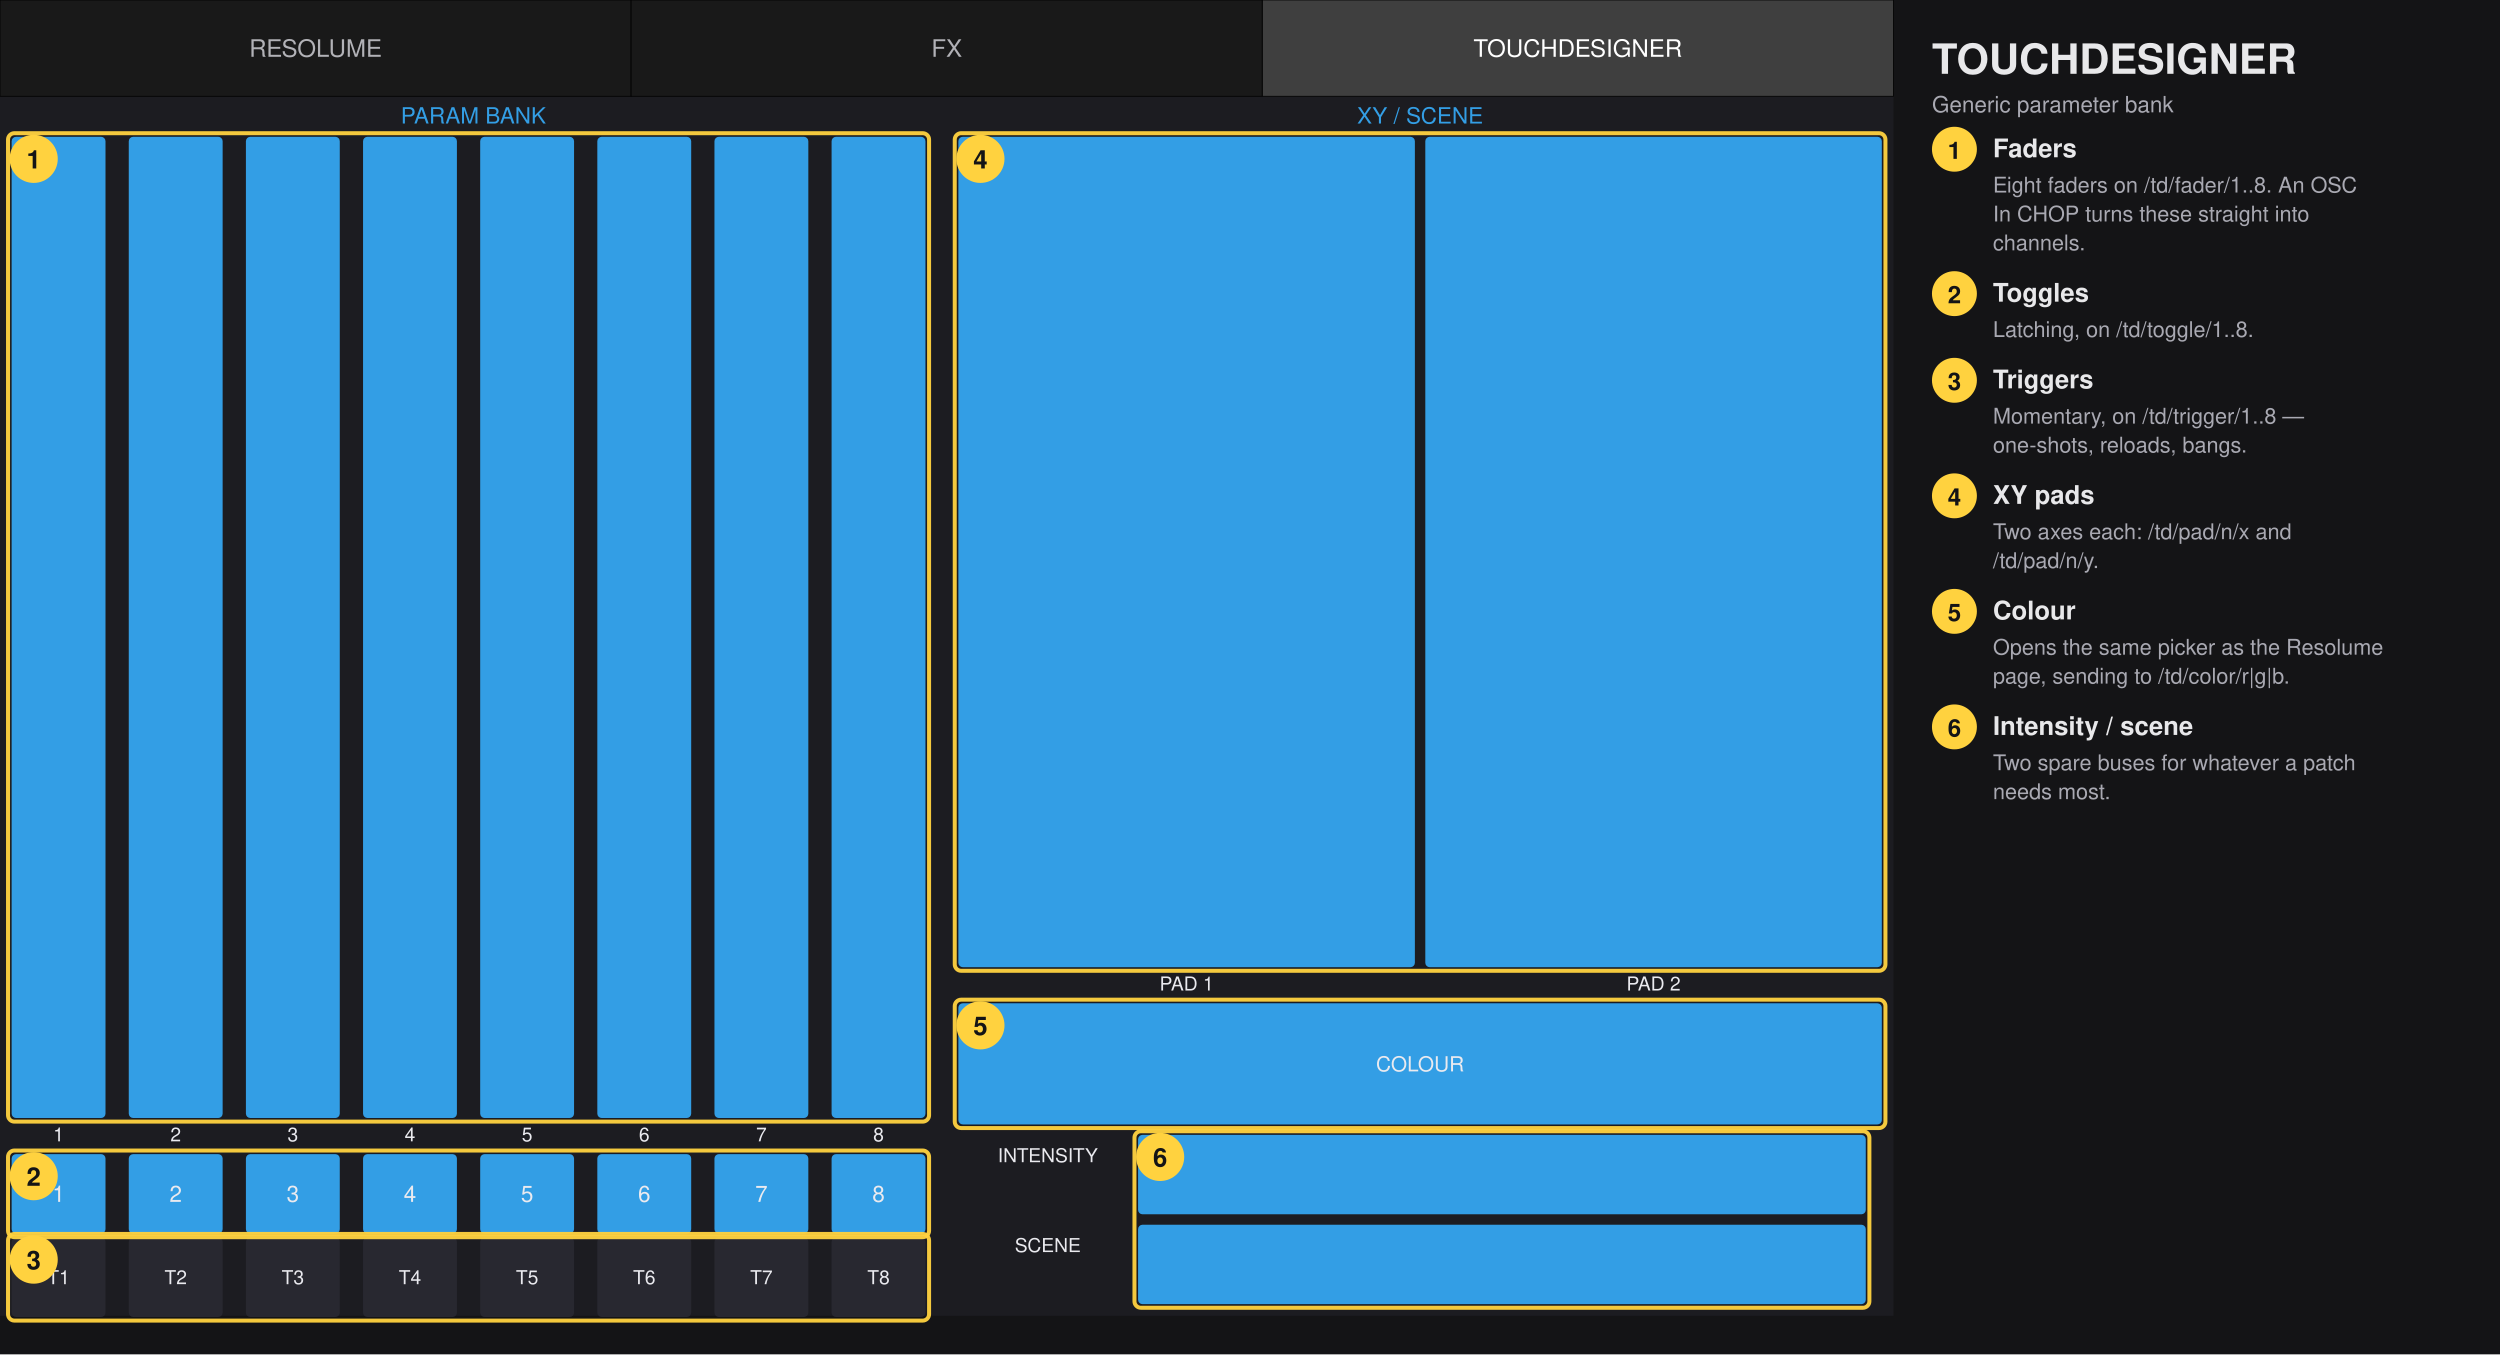
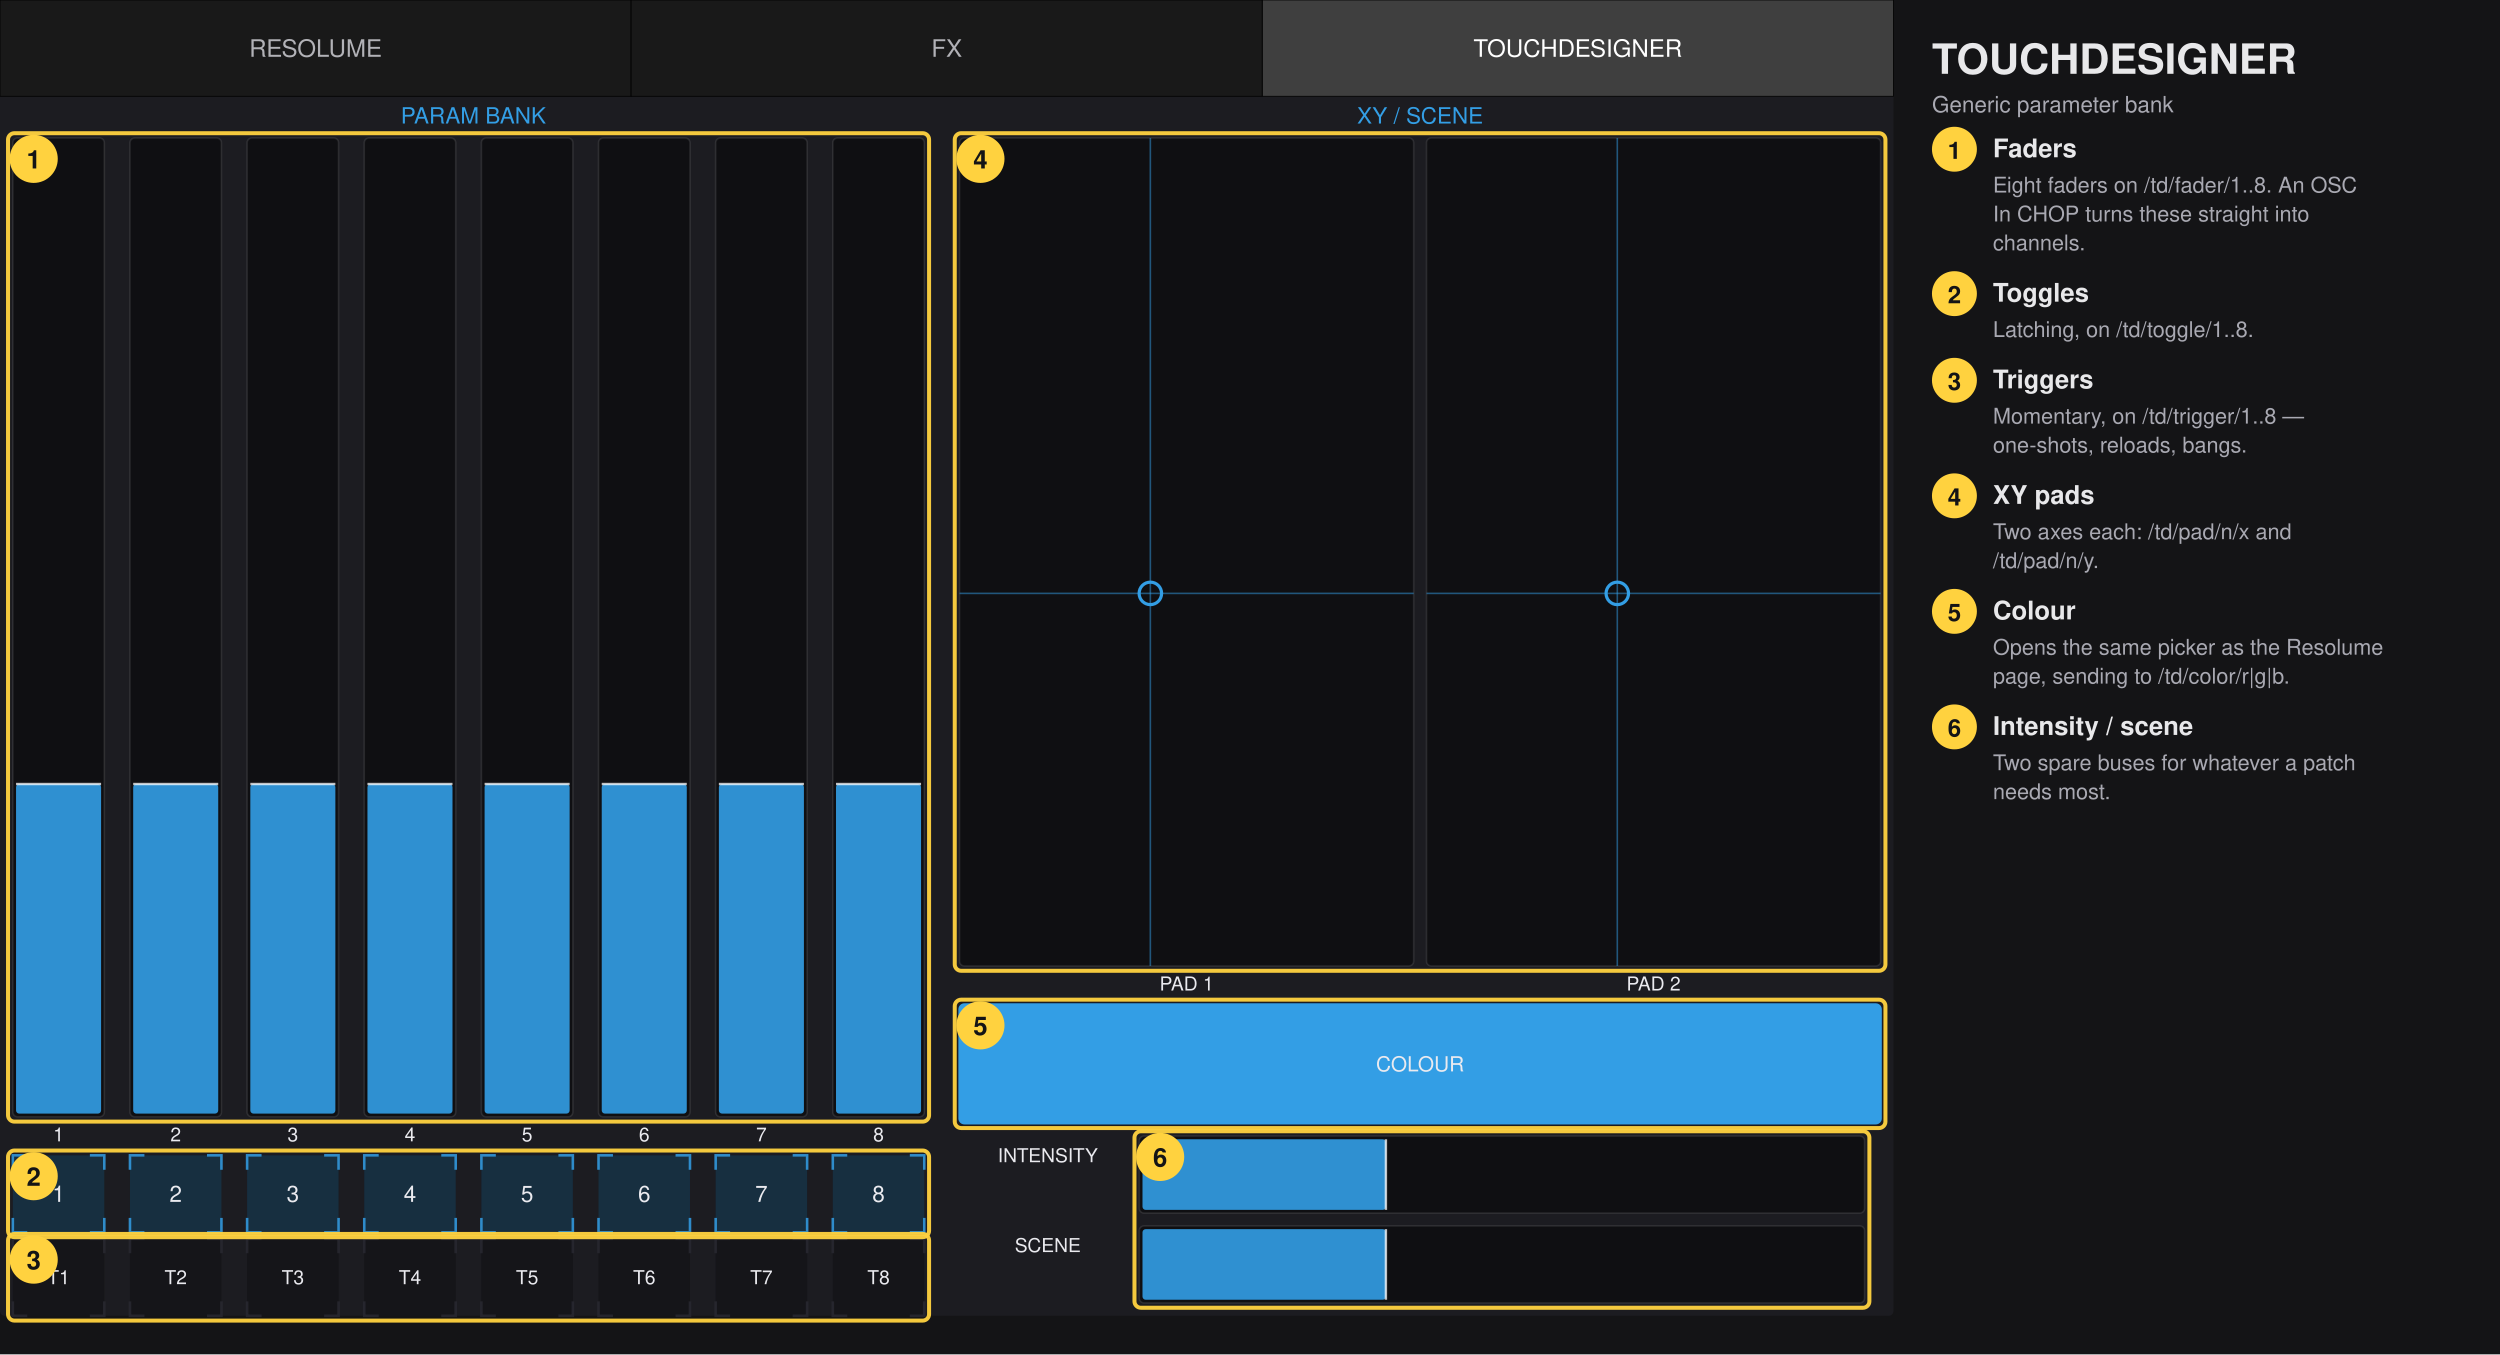
<svg xmlns="http://www.w3.org/2000/svg" width="1558" height="844" viewBox="0 0 1558 844">
  <rect width="100%" height="100%" fill="#141416" />
  <g>
-     <rect x="0.0" y="0.0" width="1180.0" height="820.0" fill="rgba(28,28,33,1.000)" />
+     <rect x="0.0" y="0.0" width="1180.0" height="820.0" fill="rgba(28,28,33,1.000)" rx="3" />
    <rect x="0.0" y="0.0" width="393.3" height="60.0" fill="rgba(25,25,25,1.000)" stroke="#000" stroke-width="0.5" />
    <text x="196.7" y="35.4" font-family="Helvetica,Arial,sans-serif" font-size="15" fill="rgba(178,178,183,1.000)" text-anchor="middle">RESOLUME</text>
    <rect x="393.3" y="0.0" width="393.3" height="60.0" fill="rgba(25,25,25,1.000)" stroke="#000" stroke-width="0.5" />
    <text x="590.0" y="35.4" font-family="Helvetica,Arial,sans-serif" font-size="15" fill="rgba(178,178,183,1.000)" text-anchor="middle">FX</text>
    <rect x="786.7" y="0.0" width="393.3" height="60.0" fill="rgba(63,63,63,1.000)" stroke="#000" stroke-width="0.5" />
    <text x="983.3" y="35.4" font-family="Helvetica,Arial,sans-serif" font-size="15" fill="rgba(255,255,255,1.000)" text-anchor="middle">TOUCHDESIGNER</text>
    <text x="295.0" y="77.0" font-family="Helvetica,Arial,sans-serif" font-size="14" fill="rgba(51,158,229,1.000)" text-anchor="middle">PARAM BANK</text>
-     <rect x="8.0" y="86.0" width="57.0" height="610.0" rx="2" fill="rgba(51,158,229,1.000)" stroke="rgba(51,158,229,1.000)" stroke-width="1.5" />
+     <rect x="8.0" y="86.0" width="57.0" height="610.0" rx="3" fill="#0f0f12" stroke="rgba(255,255,255,0.10)" stroke-width="1" />
+     <rect x="10.0" y="488.6" width="53.0" height="205.4" rx="2" fill="rgba(51,158,229,1.000)" opacity="0.9" />
+     <line x1="10.0" y1="488.6" x2="63.0" y2="488.6" stroke="#fff" stroke-width="1.5" opacity="0.75" />
    <text x="36.5" y="711.3" font-family="Helvetica,Arial,sans-serif" font-size="12" fill="rgba(234,234,239,1.000)" text-anchor="middle">1</text>
-     <rect x="81.0" y="86.0" width="57.0" height="610.0" rx="2" fill="rgba(51,158,229,1.000)" stroke="rgba(51,158,229,1.000)" stroke-width="1.5" />
+     <rect x="81.0" y="86.0" width="57.0" height="610.0" rx="3" fill="#0f0f12" stroke="rgba(255,255,255,0.10)" stroke-width="1" />
+     <rect x="83.0" y="488.6" width="53.0" height="205.4" rx="2" fill="rgba(51,158,229,1.000)" opacity="0.9" />
+     <line x1="83.0" y1="488.6" x2="136.0" y2="488.6" stroke="#fff" stroke-width="1.5" opacity="0.75" />
    <text x="109.5" y="711.3" font-family="Helvetica,Arial,sans-serif" font-size="12" fill="rgba(234,234,239,1.000)" text-anchor="middle">2</text>
-     <rect x="154.0" y="86.0" width="57.0" height="610.0" rx="2" fill="rgba(51,158,229,1.000)" stroke="rgba(51,158,229,1.000)" stroke-width="1.5" />
+     <rect x="154.0" y="86.0" width="57.0" height="610.0" rx="3" fill="#0f0f12" stroke="rgba(255,255,255,0.10)" stroke-width="1" />
+     <rect x="156.0" y="488.6" width="53.0" height="205.4" rx="2" fill="rgba(51,158,229,1.000)" opacity="0.9" />
+     <line x1="156.0" y1="488.6" x2="209.0" y2="488.6" stroke="#fff" stroke-width="1.5" opacity="0.75" />
    <text x="182.5" y="711.3" font-family="Helvetica,Arial,sans-serif" font-size="12" fill="rgba(234,234,239,1.000)" text-anchor="middle">3</text>
-     <rect x="227.0" y="86.0" width="57.0" height="610.0" rx="2" fill="rgba(51,158,229,1.000)" stroke="rgba(51,158,229,1.000)" stroke-width="1.5" />
+     <rect x="227.0" y="86.0" width="57.0" height="610.0" rx="3" fill="#0f0f12" stroke="rgba(255,255,255,0.10)" stroke-width="1" />
+     <rect x="229.0" y="488.6" width="53.0" height="205.4" rx="2" fill="rgba(51,158,229,1.000)" opacity="0.9" />
+     <line x1="229.0" y1="488.6" x2="282.0" y2="488.6" stroke="#fff" stroke-width="1.5" opacity="0.75" />
    <text x="255.5" y="711.3" font-family="Helvetica,Arial,sans-serif" font-size="12" fill="rgba(234,234,239,1.000)" text-anchor="middle">4</text>
-     <rect x="300.0" y="86.0" width="57.0" height="610.0" rx="2" fill="rgba(51,158,229,1.000)" stroke="rgba(51,158,229,1.000)" stroke-width="1.5" />
+     <rect x="300.0" y="86.0" width="57.0" height="610.0" rx="3" fill="#0f0f12" stroke="rgba(255,255,255,0.10)" stroke-width="1" />
+     <rect x="302.0" y="488.6" width="53.0" height="205.4" rx="2" fill="rgba(51,158,229,1.000)" opacity="0.9" />
+     <line x1="302.0" y1="488.6" x2="355.0" y2="488.6" stroke="#fff" stroke-width="1.5" opacity="0.75" />
    <text x="328.5" y="711.3" font-family="Helvetica,Arial,sans-serif" font-size="12" fill="rgba(234,234,239,1.000)" text-anchor="middle">5</text>
-     <rect x="373.0" y="86.0" width="57.0" height="610.0" rx="2" fill="rgba(51,158,229,1.000)" stroke="rgba(51,158,229,1.000)" stroke-width="1.5" />
+     <rect x="373.0" y="86.0" width="57.0" height="610.0" rx="3" fill="#0f0f12" stroke="rgba(255,255,255,0.10)" stroke-width="1" />
+     <rect x="375.0" y="488.6" width="53.0" height="205.4" rx="2" fill="rgba(51,158,229,1.000)" opacity="0.9" />
+     <line x1="375.0" y1="488.6" x2="428.0" y2="488.6" stroke="#fff" stroke-width="1.5" opacity="0.75" />
    <text x="401.5" y="711.3" font-family="Helvetica,Arial,sans-serif" font-size="12" fill="rgba(234,234,239,1.000)" text-anchor="middle">6</text>
-     <rect x="446.0" y="86.0" width="57.0" height="610.0" rx="2" fill="rgba(51,158,229,1.000)" stroke="rgba(51,158,229,1.000)" stroke-width="1.5" />
+     <rect x="446.0" y="86.0" width="57.0" height="610.0" rx="3" fill="#0f0f12" stroke="rgba(255,255,255,0.10)" stroke-width="1" />
+     <rect x="448.0" y="488.6" width="53.0" height="205.4" rx="2" fill="rgba(51,158,229,1.000)" opacity="0.9" />
+     <line x1="448.0" y1="488.6" x2="501.0" y2="488.6" stroke="#fff" stroke-width="1.5" opacity="0.75" />
    <text x="474.5" y="711.3" font-family="Helvetica,Arial,sans-serif" font-size="12" fill="rgba(234,234,239,1.000)" text-anchor="middle">7</text>
-     <rect x="519.0" y="86.0" width="57.0" height="610.0" rx="2" fill="rgba(51,158,229,1.000)" stroke="rgba(51,158,229,1.000)" stroke-width="1.5" />
+     <rect x="519.0" y="86.0" width="57.0" height="610.0" rx="3" fill="#0f0f12" stroke="rgba(255,255,255,0.10)" stroke-width="1" />
+     <rect x="521.0" y="488.6" width="53.0" height="205.4" rx="2" fill="rgba(51,158,229,1.000)" opacity="0.9" />
+     <line x1="521.0" y1="488.6" x2="574.0" y2="488.6" stroke="#fff" stroke-width="1.5" opacity="0.75" />
    <text x="547.5" y="711.3" font-family="Helvetica,Arial,sans-serif" font-size="12" fill="rgba(234,234,239,1.000)" text-anchor="middle">8</text>
-     <rect x="8.0" y="720.0" width="57.0" height="48.0" rx="2" fill="rgba(51,158,229,1.000)" stroke="rgba(51,158,229,1.000)" stroke-width="1.5" />
+     <rect x="8.0" y="720.0" width="57.0" height="48.0" rx="3" fill="#0f0f12" />
+     <rect x="8.0" y="720.0" width="57.0" height="48.0" rx="3" fill="rgba(51,158,229,1.000)" opacity="0.22" />
+     <path d="M 17.0 720.0 L 8.0 720.0 L 8.0 729.0 M 56.0 720.0 L 65.0 720.0 L 65.0 729.0 M 17.0 768.0 L 8.0 768.0 L 8.0 759.0 M 56.0 768.0 L 65.0 768.0 L 65.0 759.0" fill="none" stroke="rgba(51,158,229,1.000)" stroke-width="1.6" opacity="0.85" />
    <text x="36.5" y="749.0" font-family="Helvetica,Arial,sans-serif" font-size="14" fill="rgba(234,234,239,1.000)" text-anchor="middle">1</text>
-     <rect x="8.0" y="772.0" width="57.0" height="48.0" rx="2" fill="rgba(40,40,48,1.000)" stroke="rgba(40,40,48,1.000)" stroke-width="1.5" />
+     <rect x="8.0" y="772.0" width="57.0" height="48.0" rx="3" fill="#0f0f12" />
+     <rect x="8.0" y="772.0" width="57.0" height="48.0" rx="3" fill="rgba(40,40,48,1.000)" opacity="0.22" />
+     <path d="M 17.0 772.0 L 8.0 772.0 L 8.0 781.0 M 56.0 772.0 L 65.0 772.0 L 65.0 781.0 M 17.0 820.0 L 8.0 820.0 L 8.0 811.0 M 56.0 820.0 L 65.0 820.0 L 65.0 811.0" fill="none" stroke="rgba(40,40,48,1.000)" stroke-width="1.6" opacity="0.85" />
    <text x="36.5" y="800.3" font-family="Helvetica,Arial,sans-serif" font-size="12" fill="rgba(234,234,239,1.000)" text-anchor="middle">T1</text>
-     <rect x="81.0" y="720.0" width="57.0" height="48.0" rx="2" fill="rgba(51,158,229,1.000)" stroke="rgba(51,158,229,1.000)" stroke-width="1.5" />
+     <rect x="81.0" y="720.0" width="57.0" height="48.0" rx="3" fill="#0f0f12" />
+     <rect x="81.0" y="720.0" width="57.0" height="48.0" rx="3" fill="rgba(51,158,229,1.000)" opacity="0.22" />
+     <path d="M 90.0 720.0 L 81.0 720.0 L 81.0 729.0 M 129.0 720.0 L 138.0 720.0 L 138.0 729.0 M 90.0 768.0 L 81.0 768.0 L 81.0 759.0 M 129.0 768.0 L 138.0 768.0 L 138.0 759.0" fill="none" stroke="rgba(51,158,229,1.000)" stroke-width="1.6" opacity="0.85" />
    <text x="109.5" y="749.0" font-family="Helvetica,Arial,sans-serif" font-size="14" fill="rgba(234,234,239,1.000)" text-anchor="middle">2</text>
-     <rect x="81.0" y="772.0" width="57.0" height="48.0" rx="2" fill="rgba(40,40,48,1.000)" stroke="rgba(40,40,48,1.000)" stroke-width="1.5" />
+     <rect x="81.0" y="772.0" width="57.0" height="48.0" rx="3" fill="#0f0f12" />
+     <rect x="81.0" y="772.0" width="57.0" height="48.0" rx="3" fill="rgba(40,40,48,1.000)" opacity="0.22" />
+     <path d="M 90.0 772.0 L 81.0 772.0 L 81.0 781.0 M 129.0 772.0 L 138.0 772.0 L 138.0 781.0 M 90.0 820.0 L 81.0 820.0 L 81.0 811.0 M 129.0 820.0 L 138.0 820.0 L 138.0 811.0" fill="none" stroke="rgba(40,40,48,1.000)" stroke-width="1.6" opacity="0.85" />
    <text x="109.5" y="800.3" font-family="Helvetica,Arial,sans-serif" font-size="12" fill="rgba(234,234,239,1.000)" text-anchor="middle">T2</text>
-     <rect x="154.0" y="720.0" width="57.0" height="48.0" rx="2" fill="rgba(51,158,229,1.000)" stroke="rgba(51,158,229,1.000)" stroke-width="1.5" />
+     <rect x="154.0" y="720.0" width="57.0" height="48.0" rx="3" fill="#0f0f12" />
+     <rect x="154.0" y="720.0" width="57.0" height="48.0" rx="3" fill="rgba(51,158,229,1.000)" opacity="0.22" />
+     <path d="M 163.0 720.0 L 154.0 720.0 L 154.0 729.0 M 202.0 720.0 L 211.0 720.0 L 211.0 729.0 M 163.0 768.0 L 154.0 768.0 L 154.0 759.0 M 202.0 768.0 L 211.0 768.0 L 211.0 759.0" fill="none" stroke="rgba(51,158,229,1.000)" stroke-width="1.6" opacity="0.85" />
    <text x="182.5" y="749.0" font-family="Helvetica,Arial,sans-serif" font-size="14" fill="rgba(234,234,239,1.000)" text-anchor="middle">3</text>
-     <rect x="154.0" y="772.0" width="57.0" height="48.0" rx="2" fill="rgba(40,40,48,1.000)" stroke="rgba(40,40,48,1.000)" stroke-width="1.5" />
+     <rect x="154.0" y="772.0" width="57.0" height="48.0" rx="3" fill="#0f0f12" />
+     <rect x="154.0" y="772.0" width="57.0" height="48.0" rx="3" fill="rgba(40,40,48,1.000)" opacity="0.22" />
+     <path d="M 163.0 772.0 L 154.0 772.0 L 154.0 781.0 M 202.0 772.0 L 211.0 772.0 L 211.0 781.0 M 163.0 820.0 L 154.0 820.0 L 154.0 811.0 M 202.0 820.0 L 211.0 820.0 L 211.0 811.0" fill="none" stroke="rgba(40,40,48,1.000)" stroke-width="1.6" opacity="0.85" />
    <text x="182.5" y="800.3" font-family="Helvetica,Arial,sans-serif" font-size="12" fill="rgba(234,234,239,1.000)" text-anchor="middle">T3</text>
-     <rect x="227.0" y="720.0" width="57.0" height="48.0" rx="2" fill="rgba(51,158,229,1.000)" stroke="rgba(51,158,229,1.000)" stroke-width="1.5" />
+     <rect x="227.0" y="720.0" width="57.0" height="48.0" rx="3" fill="#0f0f12" />
+     <rect x="227.0" y="720.0" width="57.0" height="48.0" rx="3" fill="rgba(51,158,229,1.000)" opacity="0.22" />
+     <path d="M 236.0 720.0 L 227.0 720.0 L 227.0 729.0 M 275.0 720.0 L 284.0 720.0 L 284.0 729.0 M 236.0 768.0 L 227.0 768.0 L 227.0 759.0 M 275.0 768.0 L 284.0 768.0 L 284.0 759.0" fill="none" stroke="rgba(51,158,229,1.000)" stroke-width="1.6" opacity="0.85" />
    <text x="255.5" y="749.0" font-family="Helvetica,Arial,sans-serif" font-size="14" fill="rgba(234,234,239,1.000)" text-anchor="middle">4</text>
-     <rect x="227.0" y="772.0" width="57.0" height="48.0" rx="2" fill="rgba(40,40,48,1.000)" stroke="rgba(40,40,48,1.000)" stroke-width="1.5" />
+     <rect x="227.0" y="772.0" width="57.0" height="48.0" rx="3" fill="#0f0f12" />
+     <rect x="227.0" y="772.0" width="57.0" height="48.0" rx="3" fill="rgba(40,40,48,1.000)" opacity="0.22" />
+     <path d="M 236.0 772.0 L 227.0 772.0 L 227.0 781.0 M 275.0 772.0 L 284.0 772.0 L 284.0 781.0 M 236.0 820.0 L 227.0 820.0 L 227.0 811.0 M 275.0 820.0 L 284.0 820.0 L 284.0 811.0" fill="none" stroke="rgba(40,40,48,1.000)" stroke-width="1.6" opacity="0.85" />
    <text x="255.5" y="800.3" font-family="Helvetica,Arial,sans-serif" font-size="12" fill="rgba(234,234,239,1.000)" text-anchor="middle">T4</text>
-     <rect x="300.0" y="720.0" width="57.0" height="48.0" rx="2" fill="rgba(51,158,229,1.000)" stroke="rgba(51,158,229,1.000)" stroke-width="1.5" />
+     <rect x="300.0" y="720.0" width="57.0" height="48.0" rx="3" fill="#0f0f12" />
+     <rect x="300.0" y="720.0" width="57.0" height="48.0" rx="3" fill="rgba(51,158,229,1.000)" opacity="0.22" />
+     <path d="M 309.0 720.0 L 300.0 720.0 L 300.0 729.0 M 348.0 720.0 L 357.0 720.0 L 357.0 729.0 M 309.0 768.0 L 300.0 768.0 L 300.0 759.0 M 348.0 768.0 L 357.0 768.0 L 357.0 759.0" fill="none" stroke="rgba(51,158,229,1.000)" stroke-width="1.6" opacity="0.85" />
    <text x="328.5" y="749.0" font-family="Helvetica,Arial,sans-serif" font-size="14" fill="rgba(234,234,239,1.000)" text-anchor="middle">5</text>
-     <rect x="300.0" y="772.0" width="57.0" height="48.0" rx="2" fill="rgba(40,40,48,1.000)" stroke="rgba(40,40,48,1.000)" stroke-width="1.5" />
+     <rect x="300.0" y="772.0" width="57.0" height="48.0" rx="3" fill="#0f0f12" />
+     <rect x="300.0" y="772.0" width="57.0" height="48.0" rx="3" fill="rgba(40,40,48,1.000)" opacity="0.22" />
+     <path d="M 309.0 772.0 L 300.0 772.0 L 300.0 781.0 M 348.0 772.0 L 357.0 772.0 L 357.0 781.0 M 309.0 820.0 L 300.0 820.0 L 300.0 811.0 M 348.0 820.0 L 357.0 820.0 L 357.0 811.0" fill="none" stroke="rgba(40,40,48,1.000)" stroke-width="1.6" opacity="0.85" />
    <text x="328.5" y="800.3" font-family="Helvetica,Arial,sans-serif" font-size="12" fill="rgba(234,234,239,1.000)" text-anchor="middle">T5</text>
-     <rect x="373.0" y="720.0" width="57.0" height="48.0" rx="2" fill="rgba(51,158,229,1.000)" stroke="rgba(51,158,229,1.000)" stroke-width="1.5" />
+     <rect x="373.0" y="720.0" width="57.0" height="48.0" rx="3" fill="#0f0f12" />
+     <rect x="373.0" y="720.0" width="57.0" height="48.0" rx="3" fill="rgba(51,158,229,1.000)" opacity="0.22" />
+     <path d="M 382.0 720.0 L 373.0 720.0 L 373.0 729.0 M 421.0 720.0 L 430.0 720.0 L 430.0 729.0 M 382.0 768.0 L 373.0 768.0 L 373.0 759.0 M 421.0 768.0 L 430.0 768.0 L 430.0 759.0" fill="none" stroke="rgba(51,158,229,1.000)" stroke-width="1.6" opacity="0.85" />
    <text x="401.5" y="749.0" font-family="Helvetica,Arial,sans-serif" font-size="14" fill="rgba(234,234,239,1.000)" text-anchor="middle">6</text>
-     <rect x="373.0" y="772.0" width="57.0" height="48.0" rx="2" fill="rgba(40,40,48,1.000)" stroke="rgba(40,40,48,1.000)" stroke-width="1.5" />
+     <rect x="373.0" y="772.0" width="57.0" height="48.0" rx="3" fill="#0f0f12" />
+     <rect x="373.0" y="772.0" width="57.0" height="48.0" rx="3" fill="rgba(40,40,48,1.000)" opacity="0.22" />
+     <path d="M 382.0 772.0 L 373.0 772.0 L 373.0 781.0 M 421.0 772.0 L 430.0 772.0 L 430.0 781.0 M 382.0 820.0 L 373.0 820.0 L 373.0 811.0 M 421.0 820.0 L 430.0 820.0 L 430.0 811.0" fill="none" stroke="rgba(40,40,48,1.000)" stroke-width="1.6" opacity="0.85" />
    <text x="401.5" y="800.3" font-family="Helvetica,Arial,sans-serif" font-size="12" fill="rgba(234,234,239,1.000)" text-anchor="middle">T6</text>
-     <rect x="446.0" y="720.0" width="57.0" height="48.0" rx="2" fill="rgba(51,158,229,1.000)" stroke="rgba(51,158,229,1.000)" stroke-width="1.5" />
+     <rect x="446.0" y="720.0" width="57.0" height="48.0" rx="3" fill="#0f0f12" />
+     <rect x="446.0" y="720.0" width="57.0" height="48.0" rx="3" fill="rgba(51,158,229,1.000)" opacity="0.22" />
+     <path d="M 455.0 720.0 L 446.0 720.0 L 446.0 729.0 M 494.0 720.0 L 503.0 720.0 L 503.0 729.0 M 455.0 768.0 L 446.0 768.0 L 446.0 759.0 M 494.0 768.0 L 503.0 768.0 L 503.0 759.0" fill="none" stroke="rgba(51,158,229,1.000)" stroke-width="1.6" opacity="0.85" />
    <text x="474.5" y="749.0" font-family="Helvetica,Arial,sans-serif" font-size="14" fill="rgba(234,234,239,1.000)" text-anchor="middle">7</text>
-     <rect x="446.0" y="772.0" width="57.0" height="48.0" rx="2" fill="rgba(40,40,48,1.000)" stroke="rgba(40,40,48,1.000)" stroke-width="1.5" />
+     <rect x="446.0" y="772.0" width="57.0" height="48.0" rx="3" fill="#0f0f12" />
+     <rect x="446.0" y="772.0" width="57.0" height="48.0" rx="3" fill="rgba(40,40,48,1.000)" opacity="0.22" />
+     <path d="M 455.0 772.0 L 446.0 772.0 L 446.0 781.0 M 494.0 772.0 L 503.0 772.0 L 503.0 781.0 M 455.0 820.0 L 446.0 820.0 L 446.0 811.0 M 494.0 820.0 L 503.0 820.0 L 503.0 811.0" fill="none" stroke="rgba(40,40,48,1.000)" stroke-width="1.6" opacity="0.85" />
    <text x="474.5" y="800.3" font-family="Helvetica,Arial,sans-serif" font-size="12" fill="rgba(234,234,239,1.000)" text-anchor="middle">T7</text>
-     <rect x="519.0" y="720.0" width="57.0" height="48.0" rx="2" fill="rgba(51,158,229,1.000)" stroke="rgba(51,158,229,1.000)" stroke-width="1.5" />
+     <rect x="519.0" y="720.0" width="57.0" height="48.0" rx="3" fill="#0f0f12" />
+     <rect x="519.0" y="720.0" width="57.0" height="48.0" rx="3" fill="rgba(51,158,229,1.000)" opacity="0.22" />
+     <path d="M 528.0 720.0 L 519.0 720.0 L 519.0 729.0 M 567.0 720.0 L 576.0 720.0 L 576.0 729.0 M 528.0 768.0 L 519.0 768.0 L 519.0 759.0 M 567.0 768.0 L 576.0 768.0 L 576.0 759.0" fill="none" stroke="rgba(51,158,229,1.000)" stroke-width="1.6" opacity="0.85" />
    <text x="547.5" y="749.0" font-family="Helvetica,Arial,sans-serif" font-size="14" fill="rgba(234,234,239,1.000)" text-anchor="middle">8</text>
-     <rect x="519.0" y="772.0" width="57.0" height="48.0" rx="2" fill="rgba(40,40,48,1.000)" stroke="rgba(40,40,48,1.000)" stroke-width="1.5" />
+     <rect x="519.0" y="772.0" width="57.0" height="48.0" rx="3" fill="#0f0f12" />
+     <rect x="519.0" y="772.0" width="57.0" height="48.0" rx="3" fill="rgba(40,40,48,1.000)" opacity="0.22" />
+     <path d="M 528.0 772.0 L 519.0 772.0 L 519.0 781.0 M 567.0 772.0 L 576.0 772.0 L 576.0 781.0 M 528.0 820.0 L 519.0 820.0 L 519.0 811.0 M 567.0 820.0 L 576.0 820.0 L 576.0 811.0" fill="none" stroke="rgba(40,40,48,1.000)" stroke-width="1.6" opacity="0.85" />
    <text x="547.5" y="800.3" font-family="Helvetica,Arial,sans-serif" font-size="12" fill="rgba(234,234,239,1.000)" text-anchor="middle">T8</text>
    <text x="885.0" y="77.0" font-family="Helvetica,Arial,sans-serif" font-size="14" fill="rgba(51,158,229,1.000)" text-anchor="middle">XY / SCENE</text>
-     <rect x="598.0" y="86.0" width="283.0" height="516.0" rx="2" fill="rgba(51,158,229,1.000)" stroke="rgba(51,158,229,1.000)" stroke-width="1.5" />
+     <rect x="598.0" y="86.0" width="283.0" height="516.0" rx="3" fill="#0f0f12" stroke="rgba(255,255,255,0.10)" stroke-width="1" />
+     <line x1="598.0" y1="369.8" x2="881.0" y2="369.8" stroke="rgba(51,158,229,1.000)" stroke-width="1" opacity="0.5" />
+     <line x1="716.9" y1="86.0" x2="716.9" y2="602.0" stroke="rgba(51,158,229,1.000)" stroke-width="1" opacity="0.5" />
+     <circle cx="716.9" cy="369.8" r="7" fill="none" stroke="rgba(51,158,229,1.000)" stroke-width="2" />
    <text x="739.5" y="617.3" font-family="Helvetica,Arial,sans-serif" font-size="12" fill="rgba(234,234,239,1.000)" text-anchor="middle">PAD 1</text>
-     <rect x="889.0" y="86.0" width="283.0" height="516.0" rx="2" fill="rgba(51,158,229,1.000)" stroke="rgba(51,158,229,1.000)" stroke-width="1.5" />
+     <rect x="889.0" y="86.0" width="283.0" height="516.0" rx="3" fill="#0f0f12" stroke="rgba(255,255,255,0.10)" stroke-width="1" />
+     <line x1="889.0" y1="369.8" x2="1172.0" y2="369.8" stroke="rgba(51,158,229,1.000)" stroke-width="1" opacity="0.5" />
+     <line x1="1007.9" y1="86.0" x2="1007.9" y2="602.0" stroke="rgba(51,158,229,1.000)" stroke-width="1" opacity="0.5" />
+     <circle cx="1007.9" cy="369.8" r="7" fill="none" stroke="rgba(51,158,229,1.000)" stroke-width="2" />
    <text x="1030.5" y="617.3" font-family="Helvetica,Arial,sans-serif" font-size="12" fill="rgba(234,234,239,1.000)" text-anchor="middle">PAD 2</text>
-     <rect x="598.0" y="626.0" width="574.0" height="74.0" rx="2" fill="rgba(51,158,229,1.000)" stroke="rgba(51,158,229,1.000)" stroke-width="1.5" />
-     <rect x="598.0" y="626.0" width="574.0" height="74.0" rx="2" fill="none" stroke="none" stroke-width="1.5" />
+     <rect x="598.0" y="626.0" width="574.0" height="74.0" rx="3" fill="rgba(51,158,229,1.000)" stroke="rgba(51,158,229,1.000)" stroke-width="1.5" />
    <text x="885.0" y="667.7" font-family="Helvetica,Arial,sans-serif" font-size="13" fill="rgba(234,234,239,1.000)" text-anchor="middle">COLOUR</text>
    <text x="653.0" y="724.3" font-family="Helvetica,Arial,sans-serif" font-size="12" fill="rgba(234,234,239,1.000)" text-anchor="middle">INTENSITY</text>
-     <rect x="710.0" y="708.0" width="452.0" height="48.0" rx="2" fill="rgba(51,158,229,1.000)" stroke="rgba(51,158,229,1.000)" stroke-width="1.5" />
+     <rect x="710.0" y="708.0" width="452.0" height="48.0" rx="3" fill="#0f0f12" stroke="rgba(255,255,255,0.10)" stroke-width="1" />
+     <rect x="712.0" y="710.0" width="151.7" height="44.0" rx="2" fill="rgba(51,158,229,1.000)" opacity="0.9" />
+     <line x1="863.7" y1="710.0" x2="863.7" y2="754.0" stroke="#fff" stroke-width="1.5" opacity="0.75" />
    <text x="653.0" y="780.3" font-family="Helvetica,Arial,sans-serif" font-size="12" fill="rgba(234,234,239,1.000)" text-anchor="middle">SCENE</text>
-     <rect x="710.0" y="764.0" width="452.0" height="48.0" rx="2" fill="rgba(51,158,229,1.000)" stroke="rgba(51,158,229,1.000)" stroke-width="1.5" />
+     <rect x="710.0" y="764.0" width="452.0" height="48.0" rx="3" fill="#0f0f12" stroke="rgba(255,255,255,0.10)" stroke-width="1" />
+     <rect x="712.0" y="766.0" width="151.7" height="44.0" rx="2" fill="rgba(51,158,229,1.000)" opacity="0.9" />
+     <line x1="863.7" y1="766.0" x2="863.7" y2="810.0" stroke="#fff" stroke-width="1.5" opacity="0.75" />
  </g>
  <rect x="5.0" y="83.0" width="574.0" height="616.0" fill="none" stroke="#ffd23f" stroke-width="2.5" rx="4" opacity="0.95" />
  <circle cx="21.0" cy="99.0" r="15" fill="#ffd23f" />
  <text x="21.0" y="105.0" text-anchor="middle" font-family="Helvetica,Arial,sans-serif" font-size="16" font-weight="bold" fill="#141416">1</text>
  <rect x="5.0" y="717.0" width="574.0" height="54.0" fill="none" stroke="#ffd23f" stroke-width="2.5" rx="4" opacity="0.95" />
  <circle cx="21.0" cy="733.0" r="15" fill="#ffd23f" />
  <text x="21.0" y="739.0" text-anchor="middle" font-family="Helvetica,Arial,sans-serif" font-size="16" font-weight="bold" fill="#141416">2</text>
  <rect x="5.0" y="769.0" width="574.0" height="54.0" fill="none" stroke="#ffd23f" stroke-width="2.5" rx="4" opacity="0.95" />
  <circle cx="21.0" cy="785.0" r="15" fill="#ffd23f" />
  <text x="21.0" y="791.0" text-anchor="middle" font-family="Helvetica,Arial,sans-serif" font-size="16" font-weight="bold" fill="#141416">3</text>
  <rect x="595.0" y="83.0" width="580.0" height="522.0" fill="none" stroke="#ffd23f" stroke-width="2.5" rx="4" opacity="0.95" />
  <circle cx="611.0" cy="99.0" r="15" fill="#ffd23f" />
  <text x="611.0" y="105.0" text-anchor="middle" font-family="Helvetica,Arial,sans-serif" font-size="16" font-weight="bold" fill="#141416">4</text>
  <rect x="595.0" y="623.0" width="580.0" height="80.0" fill="none" stroke="#ffd23f" stroke-width="2.5" rx="4" opacity="0.95" />
  <circle cx="611.0" cy="639.0" r="15" fill="#ffd23f" />
  <text x="611.0" y="645.0" text-anchor="middle" font-family="Helvetica,Arial,sans-serif" font-size="16" font-weight="bold" fill="#141416">5</text>
  <rect x="707.0" y="705.0" width="458.0" height="110.0" fill="none" stroke="#ffd23f" stroke-width="2.5" rx="4" opacity="0.95" />
  <circle cx="723.0" cy="721.0" r="15" fill="#ffd23f" />
  <text x="723.0" y="727.0" text-anchor="middle" font-family="Helvetica,Arial,sans-serif" font-size="16" font-weight="bold" fill="#141416">6</text>
  <text x="1204.0" y="46.0" font-family="Helvetica,Arial,sans-serif" font-size="26" font-weight="bold" fill="#e8e8ea">TOUCHDESIGNER</text>
  <text x="1204.0" y="70.0" font-family="Helvetica,Arial,sans-serif" font-size="14" fill="#a9a9b2">Generic parameter bank</text>
  <circle cx="1218.0" cy="93.0" r="14" fill="#ffd23f" />
  <text x="1218.0" y="99.0" text-anchor="middle" font-family="Helvetica,Arial,sans-serif" font-size="15" font-weight="bold" fill="#141416">1</text>
  <text x="1242.0" y="98.0" font-family="Helvetica,Arial,sans-serif" font-size="16" font-weight="bold" fill="#e8e8ea">Faders</text>
  <text x="1242.0" y="120.0" font-family="Helvetica,Arial,sans-serif" font-size="13.5" fill="#a9a9b2">Eight faders on /td/fader/1..8. An OSC</text>
  <text x="1242.0" y="138.0" font-family="Helvetica,Arial,sans-serif" font-size="13.5" fill="#a9a9b2">In CHOP turns these straight into</text>
  <text x="1242.0" y="156.0" font-family="Helvetica,Arial,sans-serif" font-size="13.5" fill="#a9a9b2">channels.</text>
  <circle cx="1218.0" cy="183.0" r="14" fill="#ffd23f" />
  <text x="1218.0" y="189.0" text-anchor="middle" font-family="Helvetica,Arial,sans-serif" font-size="15" font-weight="bold" fill="#141416">2</text>
  <text x="1242.0" y="188.0" font-family="Helvetica,Arial,sans-serif" font-size="16" font-weight="bold" fill="#e8e8ea">Toggles</text>
  <text x="1242.0" y="210.0" font-family="Helvetica,Arial,sans-serif" font-size="13.5" fill="#a9a9b2">Latching, on /td/toggle/1..8.</text>
  <circle cx="1218.0" cy="237.0" r="14" fill="#ffd23f" />
  <text x="1218.0" y="243.0" text-anchor="middle" font-family="Helvetica,Arial,sans-serif" font-size="15" font-weight="bold" fill="#141416">3</text>
  <text x="1242.0" y="242.0" font-family="Helvetica,Arial,sans-serif" font-size="16" font-weight="bold" fill="#e8e8ea">Triggers</text>
  <text x="1242.0" y="264.0" font-family="Helvetica,Arial,sans-serif" font-size="13.5" fill="#a9a9b2">Momentary, on /td/trigger/1..8 —</text>
  <text x="1242.0" y="282.0" font-family="Helvetica,Arial,sans-serif" font-size="13.5" fill="#a9a9b2">one-shots, reloads, bangs.</text>
  <circle cx="1218.0" cy="309.0" r="14" fill="#ffd23f" />
  <text x="1218.0" y="315.0" text-anchor="middle" font-family="Helvetica,Arial,sans-serif" font-size="15" font-weight="bold" fill="#141416">4</text>
  <text x="1242.0" y="314.0" font-family="Helvetica,Arial,sans-serif" font-size="16" font-weight="bold" fill="#e8e8ea">XY pads</text>
  <text x="1242.0" y="336.0" font-family="Helvetica,Arial,sans-serif" font-size="13.5" fill="#a9a9b2">Two axes each: /td/pad/n/x and</text>
  <text x="1242.0" y="354.0" font-family="Helvetica,Arial,sans-serif" font-size="13.5" fill="#a9a9b2">/td/pad/n/y.</text>
  <circle cx="1218.0" cy="381.0" r="14" fill="#ffd23f" />
  <text x="1218.0" y="387.0" text-anchor="middle" font-family="Helvetica,Arial,sans-serif" font-size="15" font-weight="bold" fill="#141416">5</text>
  <text x="1242.0" y="386.0" font-family="Helvetica,Arial,sans-serif" font-size="16" font-weight="bold" fill="#e8e8ea">Colour</text>
  <text x="1242.0" y="408.0" font-family="Helvetica,Arial,sans-serif" font-size="13.5" fill="#a9a9b2">Opens the same picker as the Resolume</text>
  <text x="1242.0" y="426.0" font-family="Helvetica,Arial,sans-serif" font-size="13.5" fill="#a9a9b2">page, sending to /td/color/r|g|b.</text>
  <circle cx="1218.0" cy="453.0" r="14" fill="#ffd23f" />
  <text x="1218.0" y="459.0" text-anchor="middle" font-family="Helvetica,Arial,sans-serif" font-size="15" font-weight="bold" fill="#141416">6</text>
  <text x="1242.0" y="458.0" font-family="Helvetica,Arial,sans-serif" font-size="16" font-weight="bold" fill="#e8e8ea">Intensity / scene</text>
  <text x="1242.0" y="480.0" font-family="Helvetica,Arial,sans-serif" font-size="13.5" fill="#a9a9b2">Two spare buses for whatever a patch</text>
  <text x="1242.0" y="498.0" font-family="Helvetica,Arial,sans-serif" font-size="13.5" fill="#a9a9b2">needs most.</text>
</svg>
